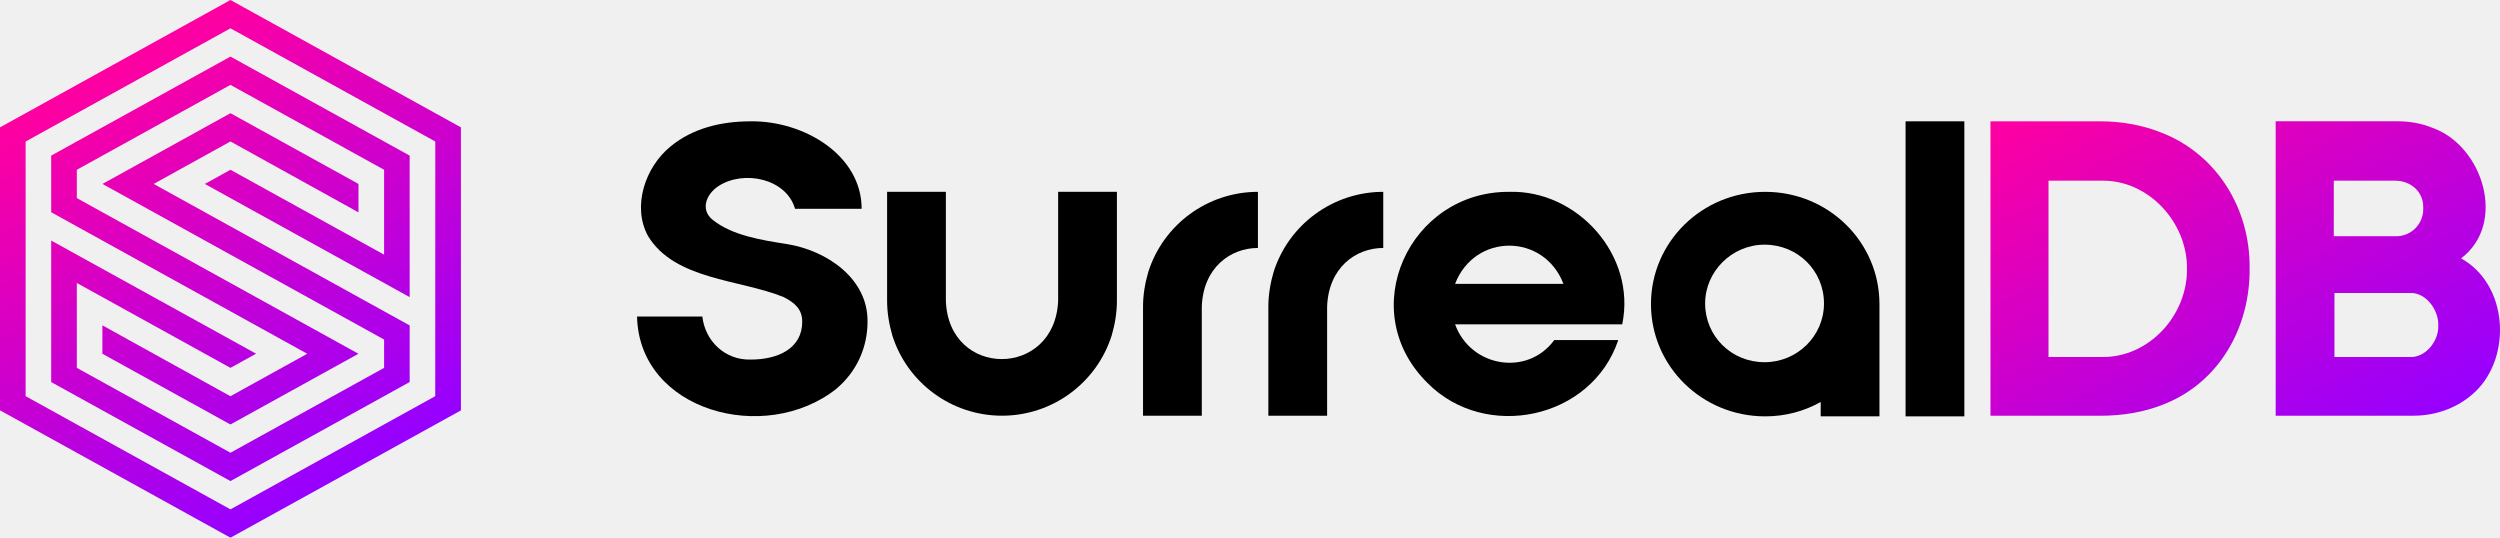
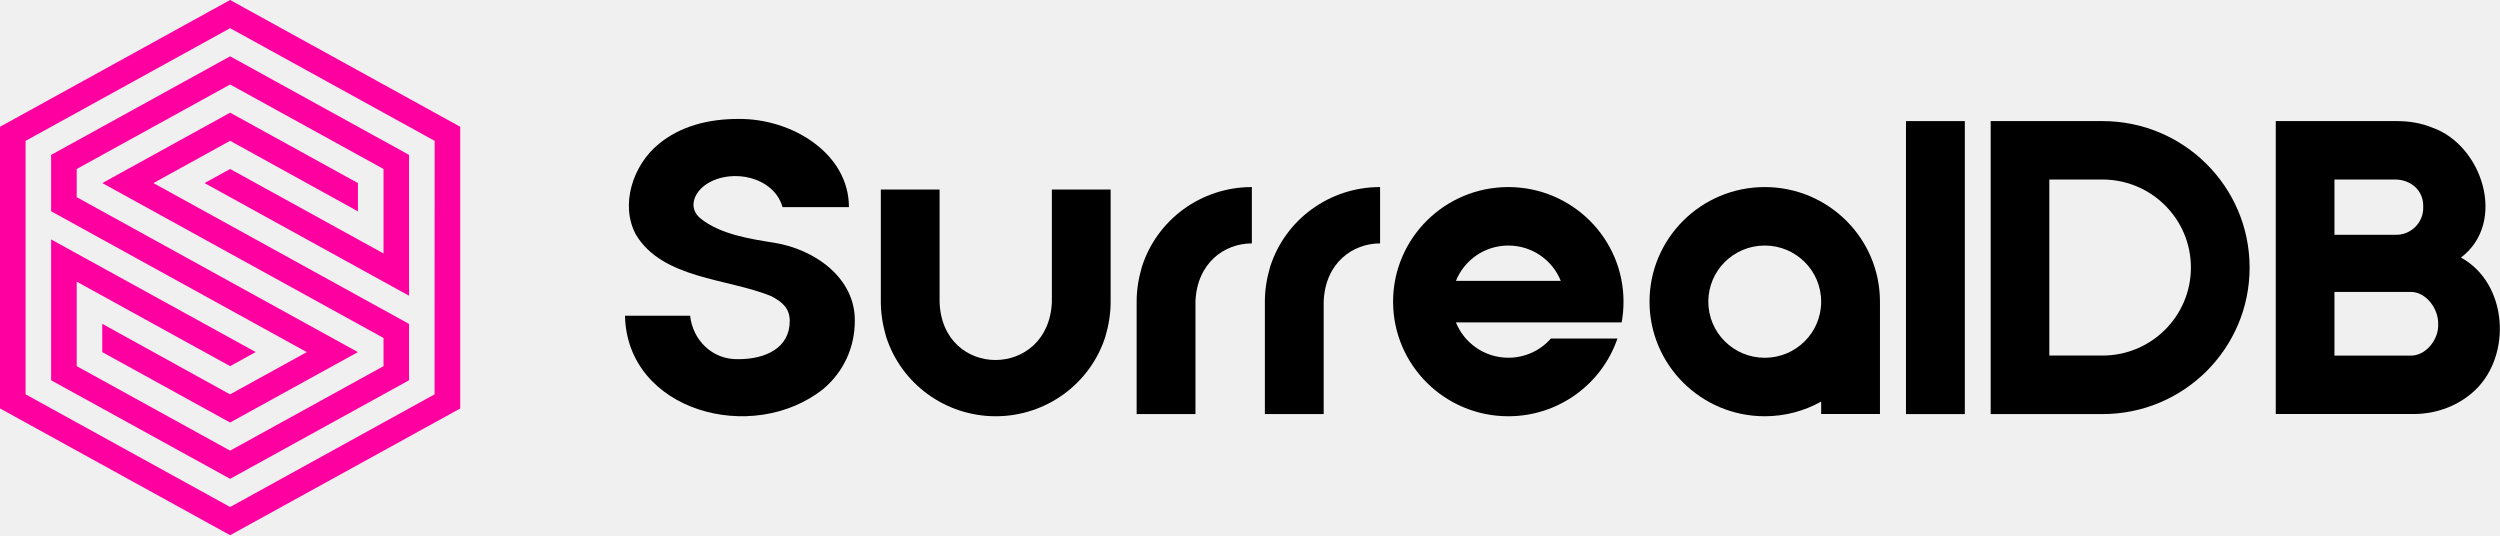
- <svg xmlns="http://www.w3.org/2000/svg" version="1.1" id="SurrealDB" x="0px" y="0px" viewBox="0 0 4556.1 979.9" style="enable-background:new 0 0 4556.1 979.9;" xml:space="preserve">
-   <style type="text/css">
- 	.st0{fill:#000000;}
- 	.st1{fill:url(#SVGID_1_);}
- 	.st2{fill:url(#SVGID_00000079444265072686883610000001634762113120712855_);}
- </style>
-   <path class="st0" d="M1433.5,444.7c75,11.9,148.7,64.2,147.5,141.6c0,47.6-20.2,91.6-57.1,122.5c-129.7,102.4-359.3,40.5-362.9-132  h119c4.8,44,40.5,79.7,88,78.5c50,0,94-20.2,94-69c0-22.6-13.1-34.5-34.5-45.2c-79.7-32.1-197.5-30.9-246.3-110.6  c-29.7-53.5-5.9-126.1,41.6-164.2c39.3-32.1,90.4-45.2,145.2-45.2c97.6-1.2,202.3,61.9,202.3,159.4h-121.4  c-15.5-54.7-92.8-71.4-139.2-41.6c-23.8,15.5-33.3,44-10.7,61.9C1334.7,429.3,1388.3,437.6,1433.5,444.7z" />
-   <path class="st0" d="M2750.6,349.6c123.7-3.6,232,115.4,205.8,241.5h-304.6c28.6,78.5,132.1,95.2,180.8,28.6h116.6  c-48.8,145.2-242.7,184.4-347.4,78.5C2467.4,566.1,2568.5,348.4,2750.6,349.6z M2849.3,517.3c-35.7-92.8-161.8-92.8-197.5,0H2849.3z  " />
-   <path class="st0" d="M3472.8,221.1h107.1v537.7h-107.1V221.1z" />
-   <g>
-     <g>
-       <linearGradient id="SVGID_1_" gradientUnits="userSpaceOnUse" x1="3824.827" y1="107.173" x2="4261.239" y2="863.062">
-         <stop offset="0" style="stop-color:#FF00A0" />
-         <stop offset="1" style="stop-color:#9600FF" />
-       </linearGradient>
-       <path class="st1" d="M3938,241.3c-33.3-13.1-70.2-20.2-110.6-20.2h-199.9v536.6h199.9c42.8,0,80.9-7.1,114.2-20.2    c102.3-39.3,159.4-140.4,158.2-248.7C4101,380.5,4040.3,280.5,3938,241.3z M3985.6,489.9c1.1,84.5-69.1,161.9-154.7,160.7h-97.6    V329.3h97.6C3916.6,328.1,3986.8,406.6,3985.6,489.9z M4485.2,470.9c84.5-64.2,39.3-205.8-52.4-238c-20.2-8.3-41.6-11.9-64.2-11.9    h-221.3v536.6c13.1,0,251,0,251,0c42.8,0,83.3-15.5,113-44C4578.1,649.4,4570.9,518.5,4485.2,470.9z M4253.2,329.3H4365    c28.6,0,52.3,20.2,51.2,50c1.2,28.6-22.6,52.4-51.2,51.2h-111.8V329.3z M4392.4,650.6h-138V534h138c28.6-1.2,52.4,30.9,51.2,59.5    C4444.8,620.8,4421,651.8,4392.4,650.6z" />
+ <svg xmlns="http://www.w3.org/2000/svg" width="8072" height="1728" viewBox="0 0 8072 1728" fill="none">
+   <g clip-path="url(#clip0_30050_27812)">
+     <path d="M7945.99 831.56C8095.53 718.379 8015.54 468.746 7853.25 411.979C7817.5 397.347 7779.62 391 7739.62 391H7347.97V1336.82C7371.15 1336.82 7792.19 1336.82 7792.19 1336.82C7867.93 1336.82 7939.62 1309.5 7992.18 1259.25C8110.4 1146.06 8097.66 915.3 7945.99 831.56ZM7537.51 579.635H7537.69H7733.44C7784.04 579.635 7825.99 615.246 7824.05 667.782C7826.17 718.203 7784.04 760.161 7733.44 758.046H7537.69H7537.51V579.635ZM7781.74 1148.18H7537.51V942.625H7781.74C7832.36 940.51 7874.48 997.101 7872.36 1047.52C7874.48 1095.65 7832.36 1150.3 7781.74 1148.18ZM6788.72 391H6427.5V1337H6788.72C7050.99 1337 7263.55 1125.27 7263.55 863.998C7263.55 602.73 7050.82 391 6788.72 391ZM6788.72 1148C6788.72 1148 6788.72 1148 6788.54 1148H6616.87V579.635H6788.36C6788.36 579.635 6788.36 579.635 6788.54 579.635C6946.23 579.635 7074.01 706.92 7074.01 863.822C7074.01 1020.72 6946.23 1148 6788.72 1148Z" fill="black" />
+     <path d="M6154 391V1337H6344V391H6154Z" fill="black" />
+     <path d="M6070 974.001C6070 769.698 5903.41 604 5698 604C5492.59 604 5326 769.698 5326 974.001C5326 1178.31 5492.59 1344 5698 1344C5764.11 1344 5826.31 1326.73 5880.19 1296.59V1336.77H6070V974.001C6070 974.177 6070 974.177 6070 974.001ZM5698 1155.21C5597.33 1155.21 5515.81 1074.13 5515.81 974.001C5515.81 873.877 5597.33 792.791 5698 792.791C5798.67 792.791 5880.19 873.877 5880.19 974.001C5880.19 1074.13 5798.67 1155.21 5698 1155.21Z" fill="black" />
+     <path d="M4870.18 1155.03C4793.44 1155.03 4727.69 1107.79 4700.93 1040.99H5235.98C5240.06 1019.31 5242 996.741 5242 974.001C5242 769.698 5075.41 604 4870.01 604C4664.6 604 4498 769.698 4498 974.001C4498 1178.31 4664.6 1344 4870.01 1344C5033.59 1344 5172.53 1238.94 5222.34 1093.16H5007.36C4974.04 1131.06 4924.94 1155.03 4870.18 1155.03ZM4870.18 792.791C4946.92 792.791 5012.67 840.032 5039.43 906.841H4700.93C4727.69 840.032 4793.44 792.791 4870.18 792.791Z" fill="black" />
+     <path d="M4455.29 604C4292.87 604 4149.43 708.789 4100.85 861.917C4090.38 897.553 4084 935.306 4084 973.235V1173.82V1337H4273.9V973.235C4279.04 848.333 4367.7 785.883 4456 785.883V604C4455.82 604 4455.47 604 4455.29 604Z" fill="black" />
+     <path d="M4041.29 604C3878.87 604 3735.43 708.789 3686.85 861.917C3676.38 897.553 3670 935.306 3670 973.235V1173.82V1337H3859.9V973.235C3865.04 848.333 3953.7 785.883 4042 785.883V604C4041.82 604 4041.47 604 4041.29 604Z" fill="black" />
+     <path d="M3396.25 975.272C3385.8 1224.74 3042.08 1224.74 3033.75 975.272V774.961V612H2844V774.961V975.095C2844 1012.8 2850.39 1050.49 2860.83 1086.26C2909.39 1239.36 3052.72 1344 3215 1344C3377.29 1344 3520.62 1239.36 3569.17 1086.44C3579.62 1050.85 3586 1013.15 3586 975.272V774.961V612H3396.25V975.272Z" fill="black" />
+     <path d="M2499.42 783.766C2419.55 771.076 2324.96 756.271 2261.9 705.334C2221.87 673.257 2238.7 622.496 2280.86 594.649C2362.86 541.246 2499.25 571.208 2526.71 668.851H2741.03C2741.03 494.715 2556.11 381.914 2383.59 384.029C2286.7 384.029 2196.55 407.471 2127.11 464.752C2043.15 532.785 2001.17 662.329 2053.6 758.21C2139.86 900.62 2347.98 898.505 2488.8 955.611C2526.71 974.822 2549.91 996.148 2549.91 1036.33C2549.91 1123.58 2472.15 1159.71 2383.77 1159.71C2299.81 1161.83 2236.75 1098.02 2228.24 1019.41H2018C2024.37 1327.68 2429.99 1438.36 2659.02 1255.24C2724.2 1199.9 2759.98 1121.29 2759.98 1036.51C2761.93 898.329 2631.74 804.916 2499.42 783.766Z" fill="black" />
+     <g clip-path="url(#clip1_30050_27812)">
+       <path d="M743 454.616L1155.72 682.453V591.107L743 363.799C681.614 397.657 384.945 561.128 330.281 591.107C381.053 619.146 914.244 912.759 1238.33 1091.22V1182.21C1194.28 1206.55 743 1455.02 743 1455.02C619.52 1387.13 370.969 1250.28 247.667 1182.21V909.409L743 1182.21L825.615 1136.72L165.052 773.094V1227.89L743 1546.01C799.963 1514.62 1278.67 1250.99 1320.77 1227.71V1045.9L495.333 591.107L743 454.616ZM165.052 500.113V682.101L990.49 1136.89L742.823 1273.38L330.104 1045.55V1136.89L742.823 1364.2C804.209 1330.34 1100.88 1166.87 1155.54 1136.89C1104.77 1108.85 571.756 815.241 247.667 636.604V545.61C291.716 521.274 743 272.805 743 272.805C866.303 340.874 1114.85 477.717 1238.33 545.61V818.415L743 545.61L660.385 591.107L1320.77 954.906V500.113L743 181.811C685.86 213.377 207.332 477.012 165.052 500.113ZM743 0L0 409.296V1318.7L743 1728L1486 1318.88V409.296L743 0ZM1403.21 1273.21L743 1637.01L82.615 1273.21V454.793L743 90.994L1403.39 454.793L1403.21 1273.21Z" fill="#FF00A0" />
    </g>
  </g>
-   <path class="st0" d="M1928.4,374.5v173.7c-5.9,141.6-199.9,141.6-204.6,0c0-15.5,0-189.2,0-198.7h-107.1v198.7  c0,21.4,3.6,42.8,9.5,63.1c27.4,86.9,108.3,146.3,199.9,146.3s172.5-59.5,199.9-146.3c5.9-20.2,9.5-41.6,9.5-63.1V349.6h-107.1  L1928.4,374.5L1928.4,374.5z" />
-   <path class="st0" d="M3425.2,554.2c0-113-92.8-204.6-208.2-204.6s-208.2,91.6-208.2,204.6s92.7,204.6,208.2,204.6  c36.9,0,71.4-9.5,101.1-26.2v26.2h107.1L3425.2,554.2L3425.2,554.2L3425.2,554.2z M3215.8,660.1c-60.7,0-108.3-47.6-108.3-107.1  c0-58.3,48.8-107.1,108.3-107.1c60.7,0,108.3,47.6,108.3,107.1S3275.2,660.1,3215.8,660.1z" />
-   <path class="st0" d="M2292.5,349.6c-91.6,0-172.5,59.5-199.9,146.3c-5.9,20.2-9.5,41.6-9.5,63.1v198.7l0,0h107.1  c0,0,0-190.3,0-198.7c2.4-71.4,52.4-107.1,102.3-107.1L2292.5,349.6L2292.5,349.6z" />
-   <path class="st0" d="M2520.9,349.6c-91.6,0-172.5,59.5-199.9,146.3c-5.9,20.2-9.5,41.6-9.5,63.1v198.7l0,0h107.1  c0,0,0-190.3,0-198.7c2.4-71.4,52.3-107.1,102.3-107.1L2520.9,349.6L2520.9,349.6z" />
-   <linearGradient id="SVGID_00000115476139646371791520000013582882883915620277_" gradientUnits="userSpaceOnUse" x1="203.348" y1="867.303" x2="636.696" y2="116.722" gradientTransform="matrix(1 0 0 -1 0 982)">
-     <stop offset="0" style="stop-color:#FF00A0" />
-     <stop offset="1" style="stop-color:#9600FF" />
-   </linearGradient>
-   <path style="fill:url(#SVGID_00000115476139646371791520000013582882883915620277_);" d="M420,257.8L653.3,387v-51.8L420,206.3  c-34.7,19.2-202.4,111.9-233.3,128.9c28.7,15.9,330.1,182.4,513.3,283.6v51.6c-24.9,13.8-280,154.7-280,154.7  C350.2,786.6,209.7,709,140,670.4V515.7l280,154.7l46.7-25.8L93.3,438.4v257.9L420,876.7c32.2-17.8,302.8-167.3,326.6-180.5V593.1  L280,335.2L420,257.8z M93.3,283.6v103.2l466.6,257.9l-140,77.4L186.6,592.9v51.8l233.3,128.9c34.7-19.2,202.4-111.9,233.3-128.9  C624.5,628.8,323.2,462.3,140,361v-51.6c24.9-13.8,280-154.7,280-154.7c69.7,38.6,210.2,116.2,280,154.7v154.7L420,309.4l-46.7,25.8  l373.3,206.3V283.6L420,103.1C387.7,121,117.2,270.5,93.3,283.6z M420,0L0,232.1v515.7l420,232.1l420-232V232.1L420,0z M793.2,722  L420,928.3L46.7,722V257.9L420,51.6l373.3,206.3L793.2,722z" />
+   <defs>
+     <linearGradient id="paint0_linear_30050_27812" x1="6428" y1="391" x2="7021.78" y2="1784.51" gradientUnits="userSpaceOnUse">
+       <stop offset="0.272" stop-color="#D254FE" />
+       <stop offset="1" stop-color="#651DDD" />
+     </linearGradient>
+     <linearGradient id="paint1_linear_30050_27812" x1="0" y1="0" x2="1487.15" y2="1727.03" gradientUnits="userSpaceOnUse">
+       <stop offset="0.272" stop-color="#D254FE" />
+       <stop offset="1" stop-color="#651DDD" />
+     </linearGradient>
+     <clipPath id="clip0_30050_27812">
+       <rect width="8072" height="1728" fill="white" />
+     </clipPath>
+     <clipPath id="clip1_30050_27812">
+       <rect width="1486" height="1728" fill="white" />
+     </clipPath>
+   </defs>
</svg>
